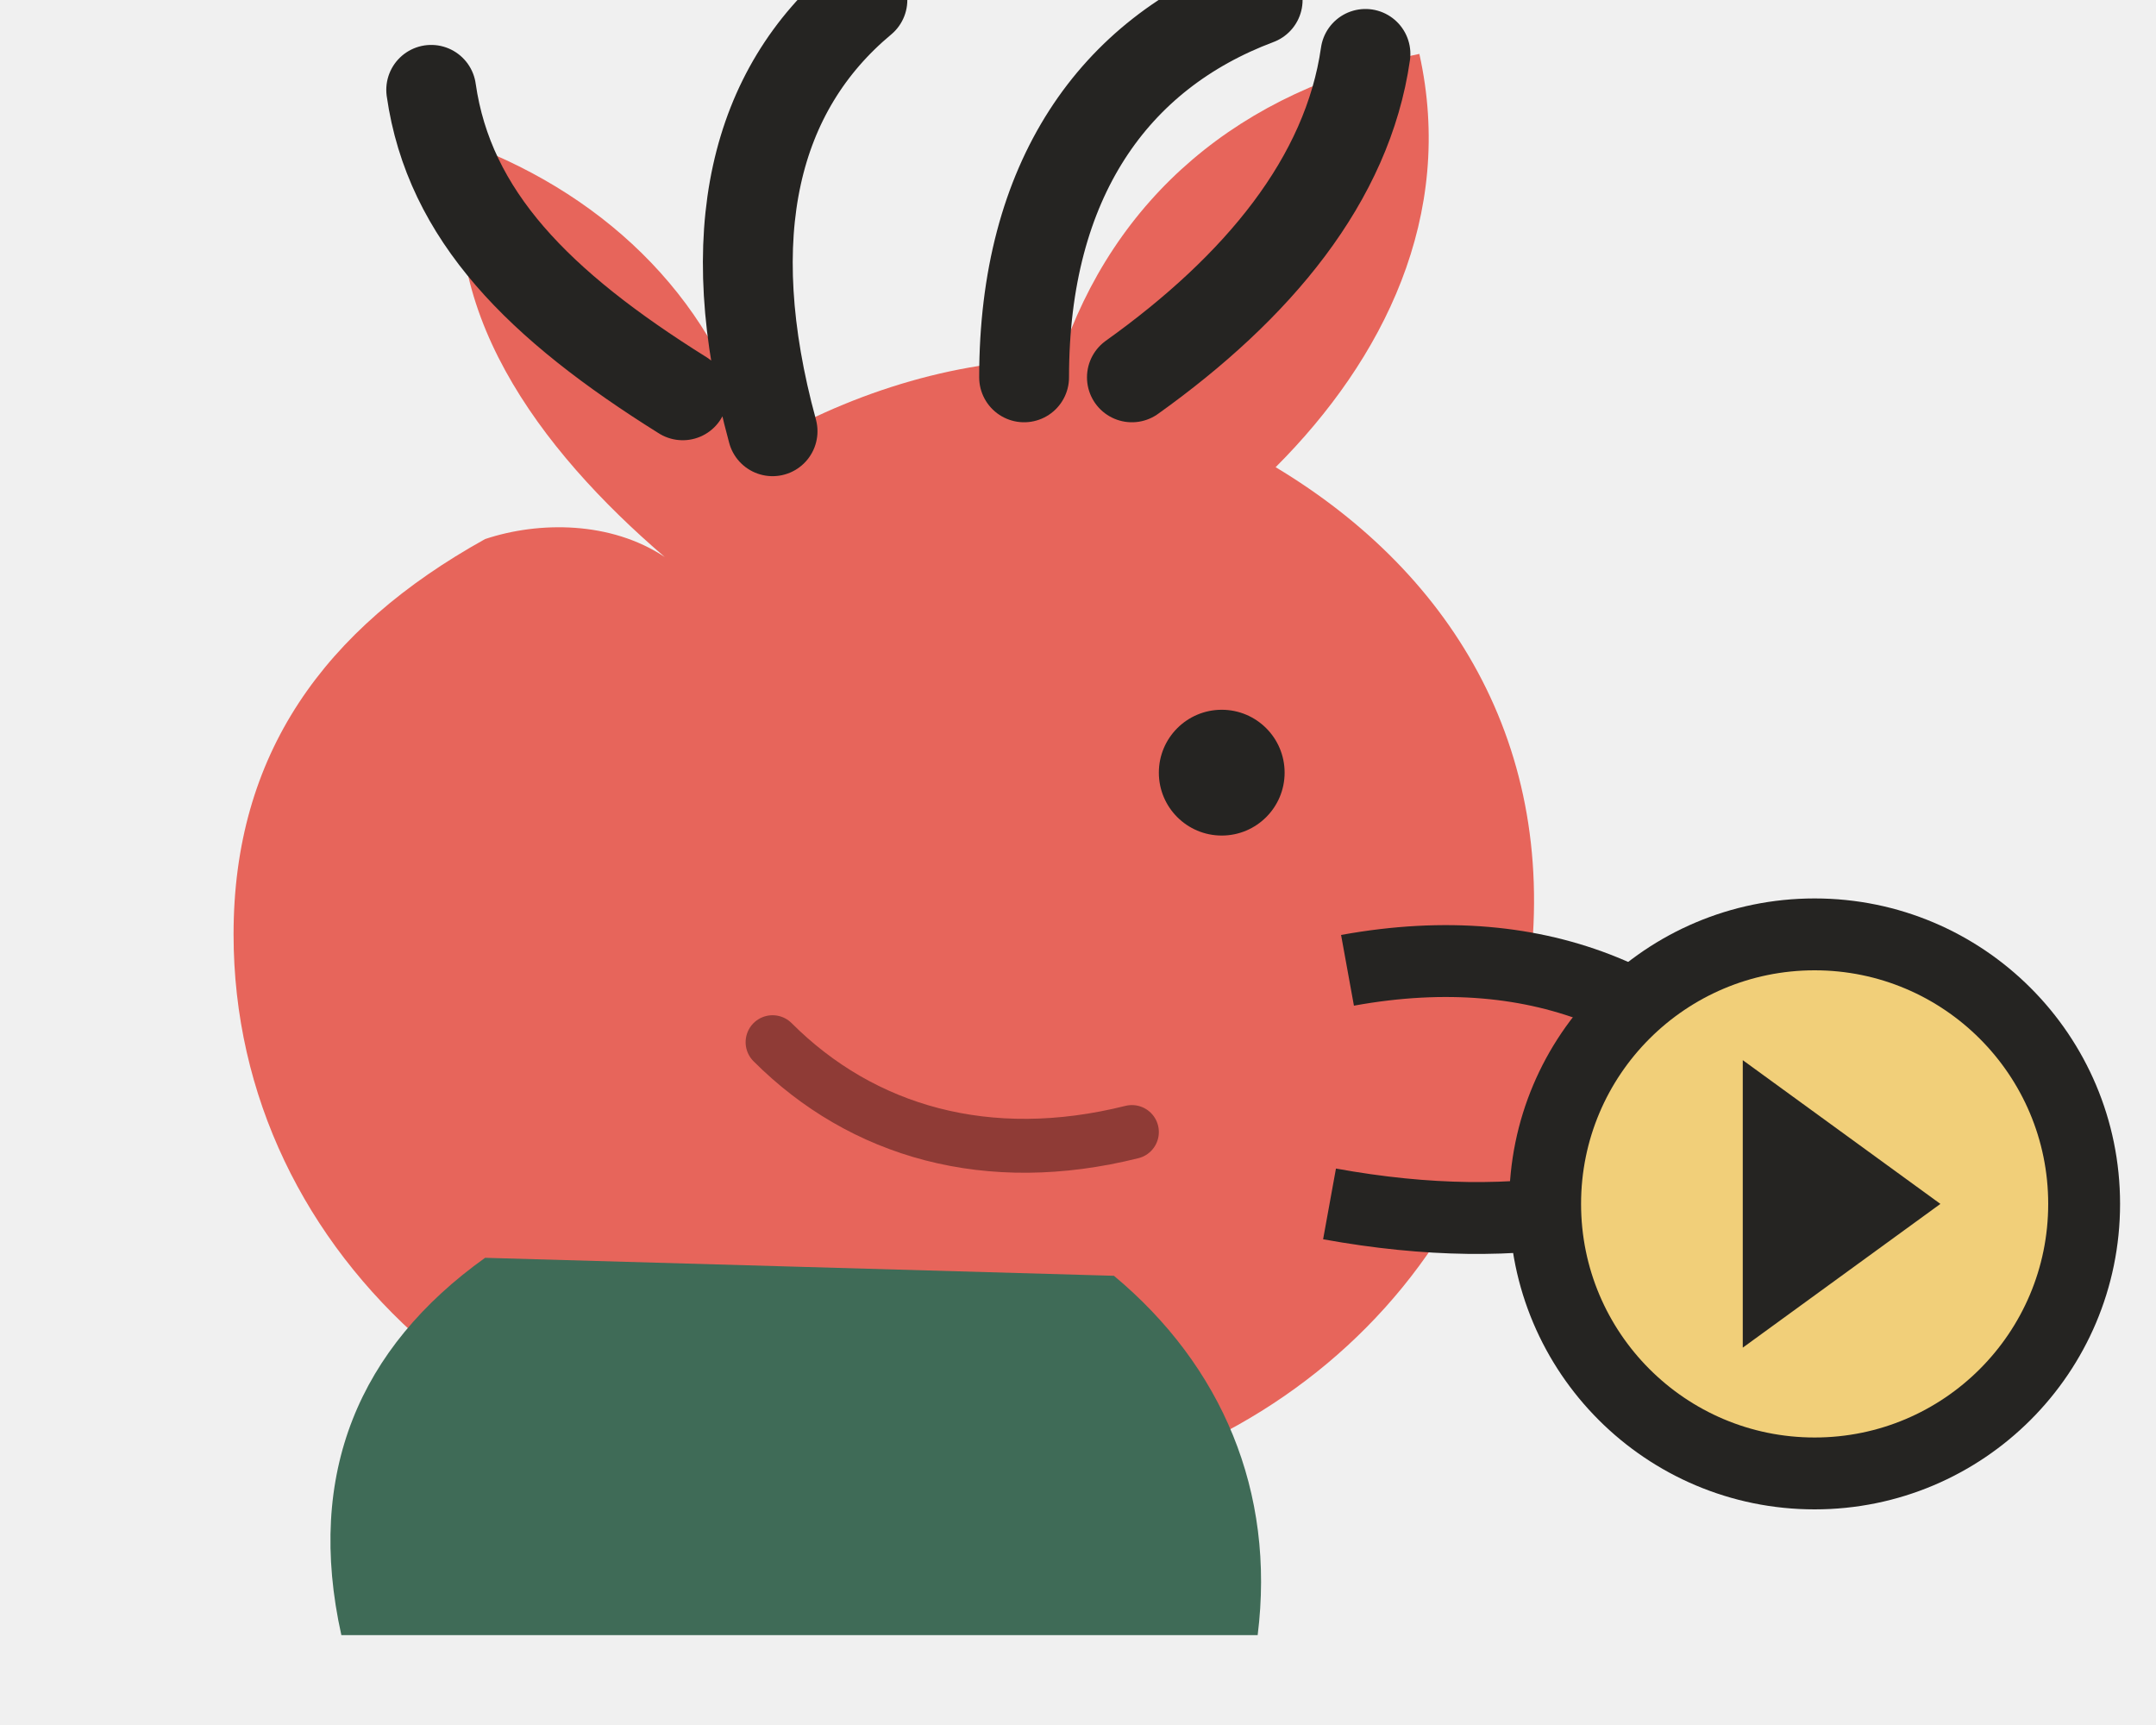
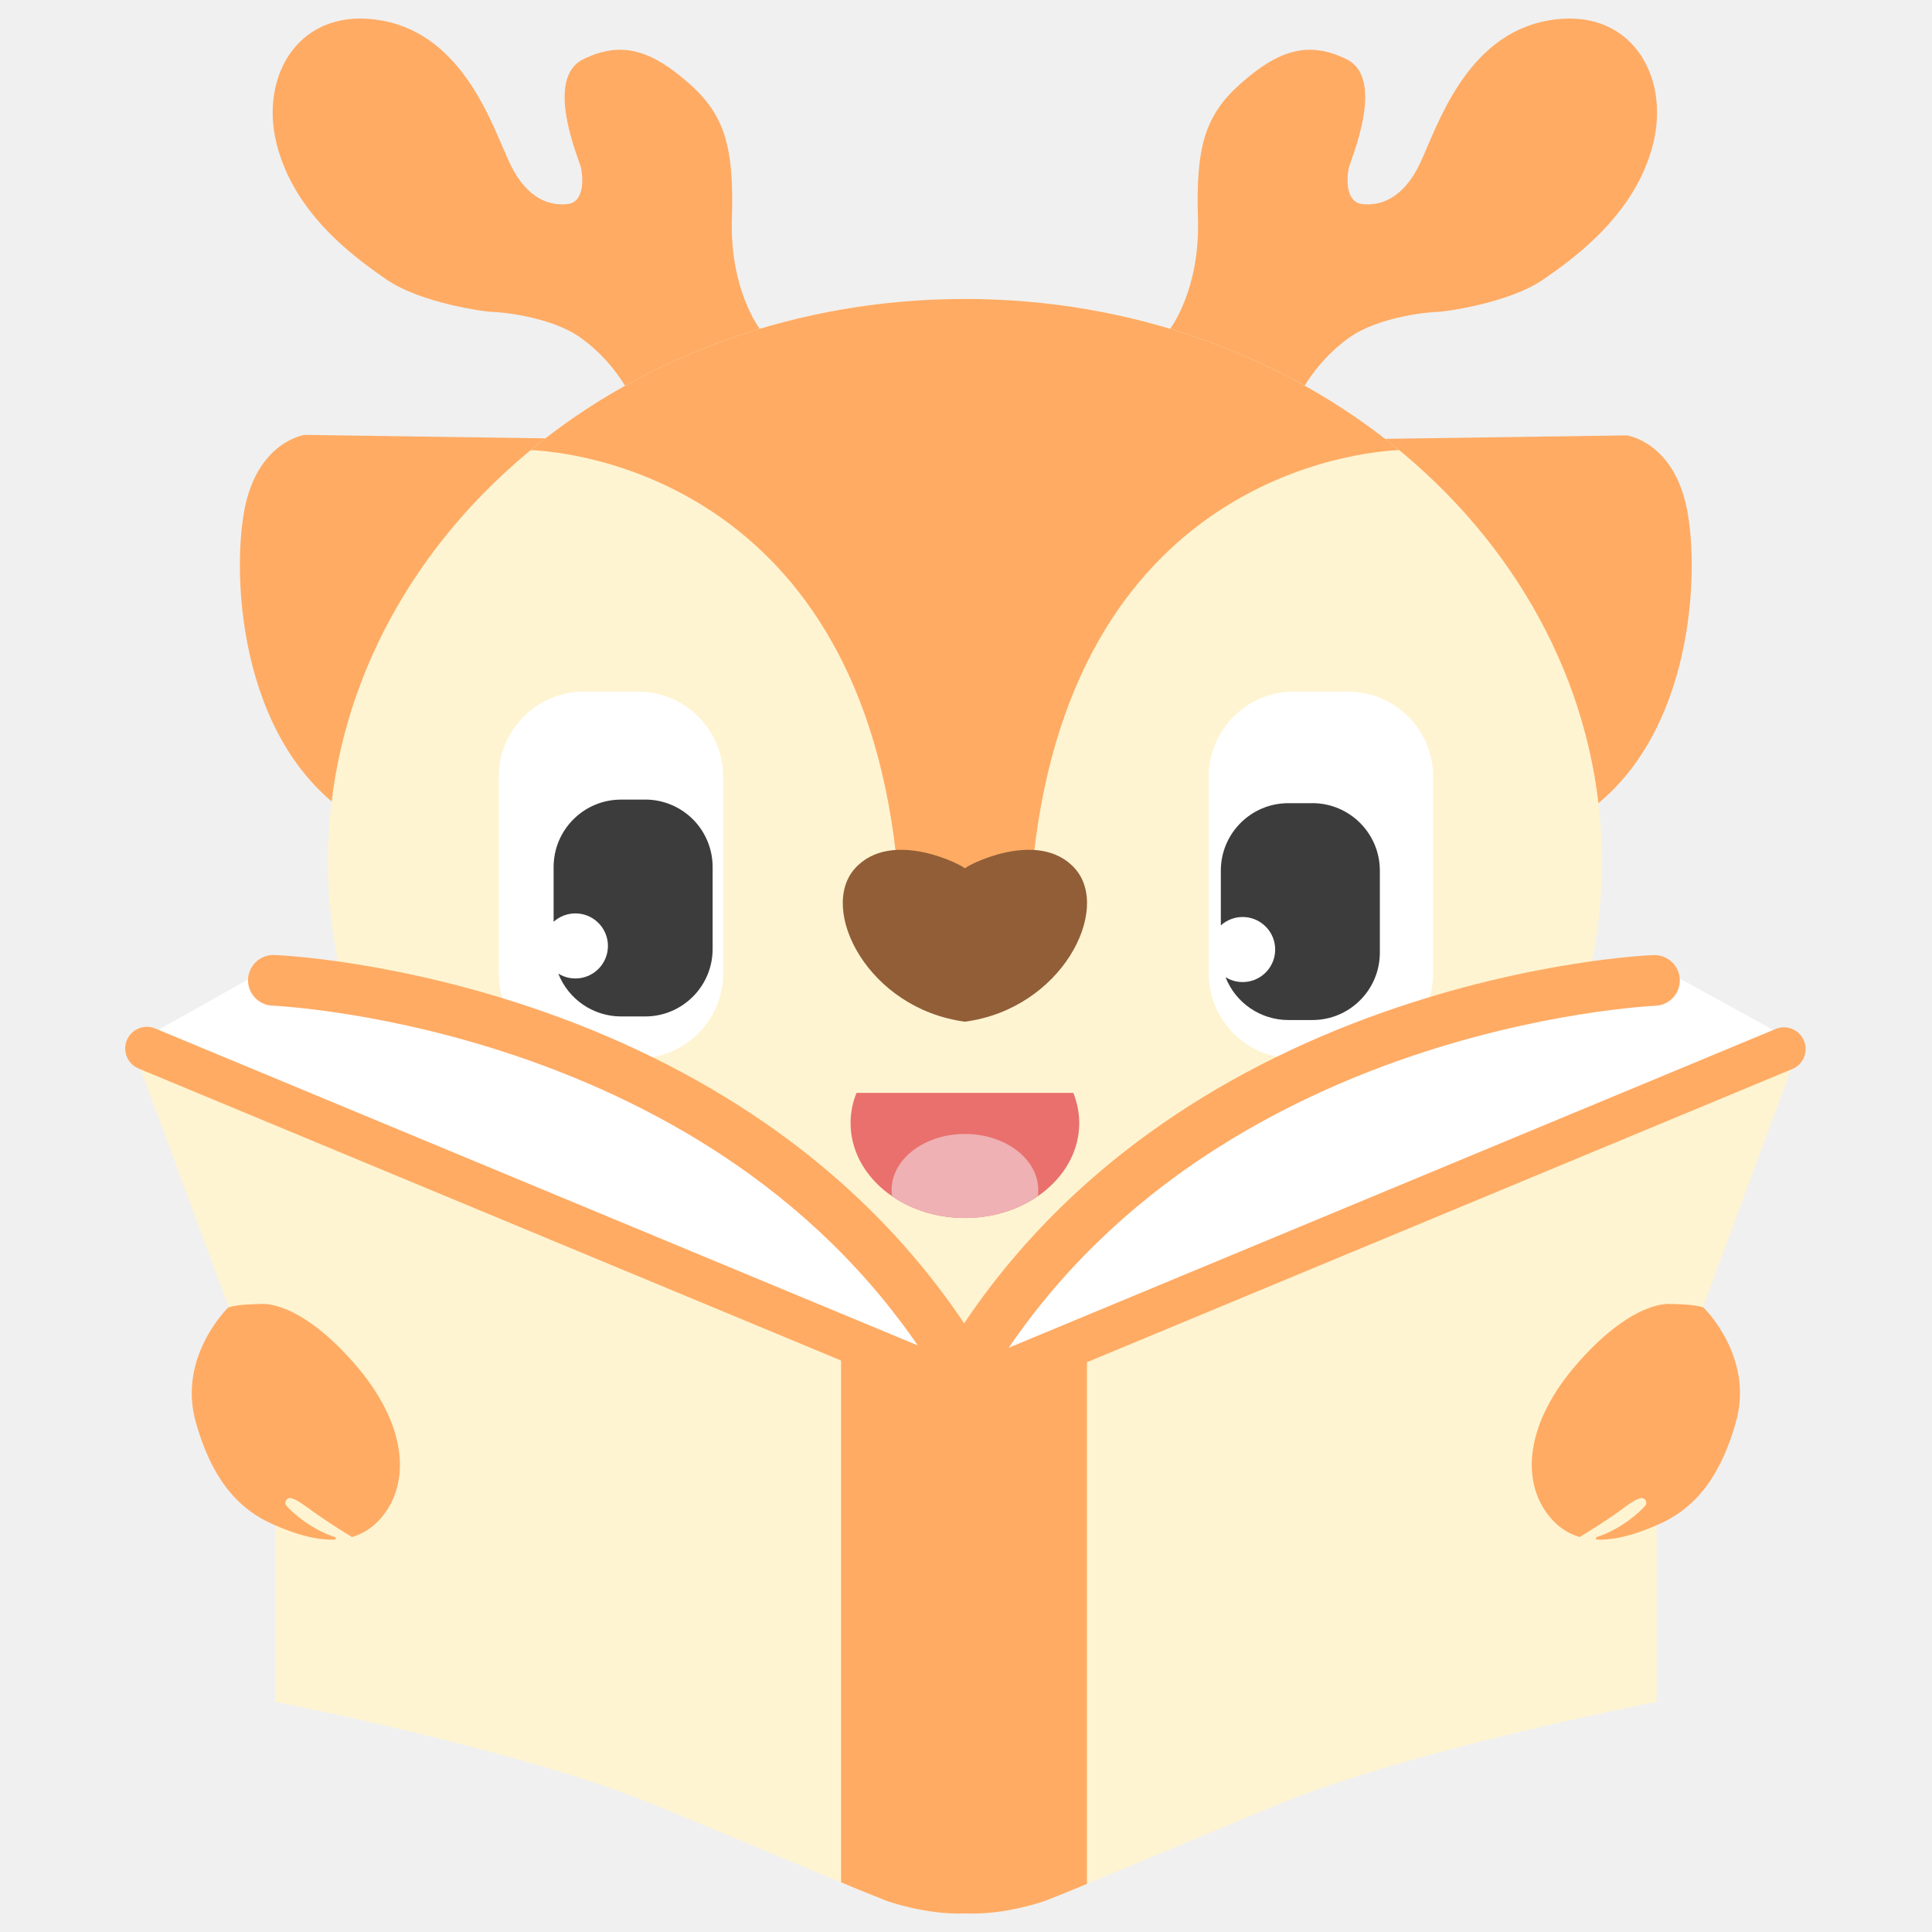
- <svg xmlns="http://www.w3.org/2000/svg" viewBox="0 0 120 96" role="img" aria-labelledby="deer-title">
-   <path d="M37 31C30 25 24 17 26 8c8 3 14 9 16 17 5-3 11-5 17-5 3-9 10-15 20-17 2 9-2 17-8 23 10 6 16 16 14 29-2 17-16 29-35 29-21 0-37-14-37-32 0-10 5-17 14-22 3-1 7-1 10 1Z" fill="#e7655b" />
-   <path d="M43 24c-3-11-1-19 5-24m9 21c0-11 5-18 13-21M38 22c-8-5-13-10-14-17m39 16c7-5 12-11 13-18" fill="none" stroke="#252422" stroke-width="5" stroke-linecap="round" stroke-linejoin="round" />
-   <path d="M75 54c11-2 19 2 24 9-6 4-14 6-25 4" fill="#e7655b" stroke="#252422" stroke-width="4" stroke-linejoin="round" />
-   <circle cx="101" cy="67" r="15" fill="#f1cf79" stroke="#252422" stroke-width="4" />
-   <path d="m97 59 11 8-11 8Z" fill="#252422" />
-   <circle cx="68" cy="43" r="3.5" fill="#252422" />
-   <path d="M43 58c5 5 12 7 20 5" fill="none" stroke="#8f3b36" stroke-width="3" stroke-linecap="round" />
-   <path d="M27 70c-7 5-10 12-8 21h51c1-8-2-15-8-20" fill="#3f6b57" />
+ <svg xmlns="http://www.w3.org/2000/svg" t="1785894669427" class="icon" viewBox="0 0 1024 1024" version="1.1" p-id="4040" width="256" height="256">
+   <path d="M402.795 174.443s-16.021-20.596-14.865-58.318c1.123-37.723-3.419-54.916-22.875-72.043-19.456-17.144-35.46-22.875-56.056-12.602-20.596 10.273-2.263 52.587-1.123 57.195 1.123 4.591 2.263 18.316-6.871 19.456-9.133 1.123-21.735-2.279-30.869-21.735C261.004 66.94 246.09 18.944 202.636 10.934 159.166 2.94 137.447 39.556 146.581 76.123c9.133 36.6 40.002 59.458 58.318 72.06 18.333 12.585 52.604 17.127 56.056 17.127 3.402 0 30.869 2.279 46.856 13.725a87.205 87.205 0 0 1 24.014 26.327l70.953-30.918zM620.082 174.443s15.988-20.596 14.865-58.318c-1.156-37.723 3.402-54.916 22.858-72.043 19.456-17.144 35.46-22.875 56.056-12.602 20.596 10.273 2.263 52.587 1.14 57.195-1.156 4.591-2.279 18.316 6.854 19.456 9.133 1.123 21.735-2.279 30.869-21.735C761.856 66.94 776.721 18.944 820.158 10.934c43.47-7.994 65.189 28.606 56.056 65.189-9.133 36.6-40.002 59.458-58.318 72.06-18.333 12.585-52.604 17.127-56.056 17.127-3.468 0-30.869 2.279-46.856 13.725-16.021 11.462-24.014 26.327-24.014 26.327l-70.904-30.918zM302.047 232.514l-140.552-2.015s-25.138 3.402-31.992 40.002c-6.871 36.6-2.279 129.239 62.91 165.822 65.189 36.6 109.618-203.809 109.618-203.809zM721.755 232.778l140.552-2.015s25.121 3.402 31.992 40.002c6.854 36.583 2.263 129.239-62.926 165.822-65.173 36.6-109.618-203.809-109.618-203.809z" fill="#FFAB64" p-id="4041" />
+   <path d="M173.832 456.919a337.606 298.479 0 1 0 675.212 0 337.606 298.479 0 1 0-675.212 0Z" fill="#FEF4D1" p-id="4042" />
+   <path d="M568.882 579.254c2.015 5.054 3.138 10.405 3.138 15.988 0 27.78-27.136 50.325-60.581 50.325-33.445 0-60.614-22.495-60.614-50.325 0-5.566 1.09-10.983 3.155-15.988" fill="#E9706D" p-id="4043" />
+   <path d="M511.438 158.456c88.923 0 169.835 30.39 230.136 80.103-19.654 0.826-176.458 14.105-194.692 225.23h-70.904C457.728 252.614 300.874 239.385 281.286 238.559c60.3-49.714 141.213-80.103 230.152-80.103z" fill="#FFAB64" p-id="4044" />
+   <path d="M569.757 460.338c-19.456-21.735-58.318-1.156-58.318 0 0-1.156-38.879-21.735-58.335 0-19.456 21.719 6.871 74.323 58.335 81.177 51.448-6.854 77.725-59.458 58.302-81.177z" fill="#915E37" p-id="4045" />
+   <path d="M511.438 601.022c21.471 0 38.862 13.312 38.862 29.729 0 1.107-0.083 2.197-0.231 3.27a68.377 68.377 0 0 1-38.648 11.561c-14.666 0-28.127-4.344-38.615-11.561l-0.149-1.156-0.099-2.114c0-16.417 17.408-29.729 38.879-29.729z" fill="#EFB1B3" p-id="4046" />
+   <path d="M338.118 560.987h-28.54a45.205 45.205 0 0 1-45.221-45.221v-104.002a45.205 45.205 0 0 1 45.221-45.205h28.54a45.205 45.205 0 0 1 45.205 45.205v104.002a45.205 45.205 0 0 1-45.205 45.221z" fill="#FFFFFF" p-id="4047" />
+   <path d="M341.933 423.804h-12.75a35.757 35.757 0 0 0-35.757 35.757v29.002a17.243 17.243 0 1 1 2.477 27.466 35.823 35.823 0 0 0 33.28 22.71h12.75a35.757 35.757 0 0 0 35.774-35.774v-43.404a35.724 35.724 0 0 0-35.774-35.774z" fill="#3C3C3C" p-id="4048" />
+   <path d="M714.372 560.987h-28.54a45.205 45.205 0 0 1-45.221-45.221v-104.002a45.205 45.205 0 0 1 45.221-45.205h28.54a45.205 45.205 0 0 1 45.221 45.205v104.002a45.205 45.205 0 0 1-45.221 45.221z" fill="#FFFFFF" p-id="4049" />
+   <path d="M695.593 425.703h-12.75a35.757 35.757 0 0 0-35.774 35.774v29.002a17.243 17.243 0 1 1 2.477 27.45 35.823 35.823 0 0 0 33.297 22.71h12.75a35.757 35.757 0 0 0 35.757-35.757V461.461a35.79 35.79 0 0 0-35.757-35.774z" fill="#3C3C3C" p-id="4050" />
+   <path d="M511.901 721.804s99.658-183.015 378.533-203.148L954.632 554.116 511.901 738.106 69.17 554.116l63.224-35.46c269.312 11.512 379.508 203.148 379.508 203.148z" fill="#FFFFFF" p-id="4051" />
+   <path d="M511.901 736.206L69.17 552.217 145.837 759.213v142.815s129.404 24.923 201.249 54.602c71.845 29.679 105.373 44.082 122.682 50.787 0 0 21.058 7.68 42.166 6.706 21.058 0.991 42.166-6.706 42.166-6.706 17.243-6.706 50.787-21.058 122.682-50.787 71.895-29.729 201.233-54.602 201.233-54.602v-142.815l76.651-207.03-442.797 184.006z" fill="#FEF4D1" p-id="4052" />
+   <path d="M511.901 747.718a11.512 11.512 0 0 1-4.443-22.082l434.275-180.505a11.512 11.512 0 0 1 8.82 21.223l-434.209 180.488a12.139 12.139 0 0 1-4.459 0.875z" fill="#FFAB64" p-id="4053" />
+   <path d="M512.099 747.718a10.917 10.917 0 0 1-4.377-0.875L73.447 566.338a11.479 11.479 0 1 1 8.82-21.223l434.275 180.488a11.479 11.479 0 0 1-4.443 22.099z" fill="#FFAB64" p-id="4054" />
+   <path d="M510.91 740.022a13.395 13.395 0 0 1-11.512-20.232c27.615-46.609 64.743-86.908 110.262-119.692 36.22-26.095 77.874-47.533 123.755-63.686 77.94-27.417 140.503-30.142 143.129-30.191h0.512a13.428 13.428 0 0 1 0.512 26.839c-1.024 0.05-62.084 2.841-136.043 29.002-43.305 15.327-82.531 35.559-116.604 60.119-42.314 30.555-76.8 67.98-102.4 111.286a13.494 13.494 0 0 1-11.611 6.557z" fill="#FFAB64" p-id="4055" />
+   <path d="M510.976 740.022a13.461 13.461 0 0 1-11.561-6.606c-25.666-43.305-60.086-80.714-102.4-111.269-34.073-24.576-73.299-44.808-116.604-60.119-74.223-26.294-135.432-28.969-136.043-29.019a13.428 13.428 0 0 1 1.074-26.839c2.643 0.099 65.189 2.791 143.129 30.191 45.882 16.153 87.486 37.574 123.772 63.686 45.518 32.785 82.63 73.034 110.245 119.692a13.428 13.428 0 0 1-11.611 20.282z" fill="#FFAB64" p-id="4056" />
+   <path d="M576.099 709.533l-64.198 26.674-66.114-27.466v288.933a1217.734 1217.734 0 0 0 23.948 9.745s21.058 7.697 42.166 6.722c21.058 0.991 42.166-6.706 42.166-6.706a1016.403 1016.403 0 0 0 22.033-8.919V709.5zM902.92 693.05c-4.79-1.899-17.243-1.899-17.243-1.899s-19.159-2.89-48.888 30.654-30.654 65.189-14.386 83.357c4.443 4.955 9.497 7.895 14.865 9.497 5.368-3.254 16.153-9.959 24.411-16.202 3.667-2.742 6.144-3.964 7.895-4.393 2.279-0.512 3.931 2.213 2.428 4.03-2.841 3.402-13.015 12.486-25.6 16.566-0.776 0.264-0.628 1.338 0.198 1.387 7.019 0.215 14.204-1.387 20.645-3.501 4.245-1.404 8.209-2.989 11.726-4.542 15.327-6.706 31.628-20.133 41.175-54.602 9.612-34.436-17.226-60.35-17.226-60.35zM120.931 693.05c4.79-1.899 17.243-1.899 17.243-1.899s19.142-2.89 48.871 30.654 30.654 65.189 14.402 83.357c-4.443 4.955-9.497 7.895-14.865 9.497a316.333 316.333 0 0 1-24.411-16.202c-3.667-2.742-6.144-3.964-7.895-4.393-2.279-0.512-3.931 2.213-2.428 4.03 2.841 3.402 12.998 12.486 25.6 16.566 0.776 0.264 0.611 1.338-0.215 1.387-7.019 0.215-14.204-1.387-20.645-3.501a129.685 129.685 0 0 1-11.726-4.542c-15.31-6.706-31.628-20.133-41.175-54.602-9.546-34.486 17.243-60.35 17.243-60.35z" fill="#FFAB64" p-id="4057" />
</svg>
